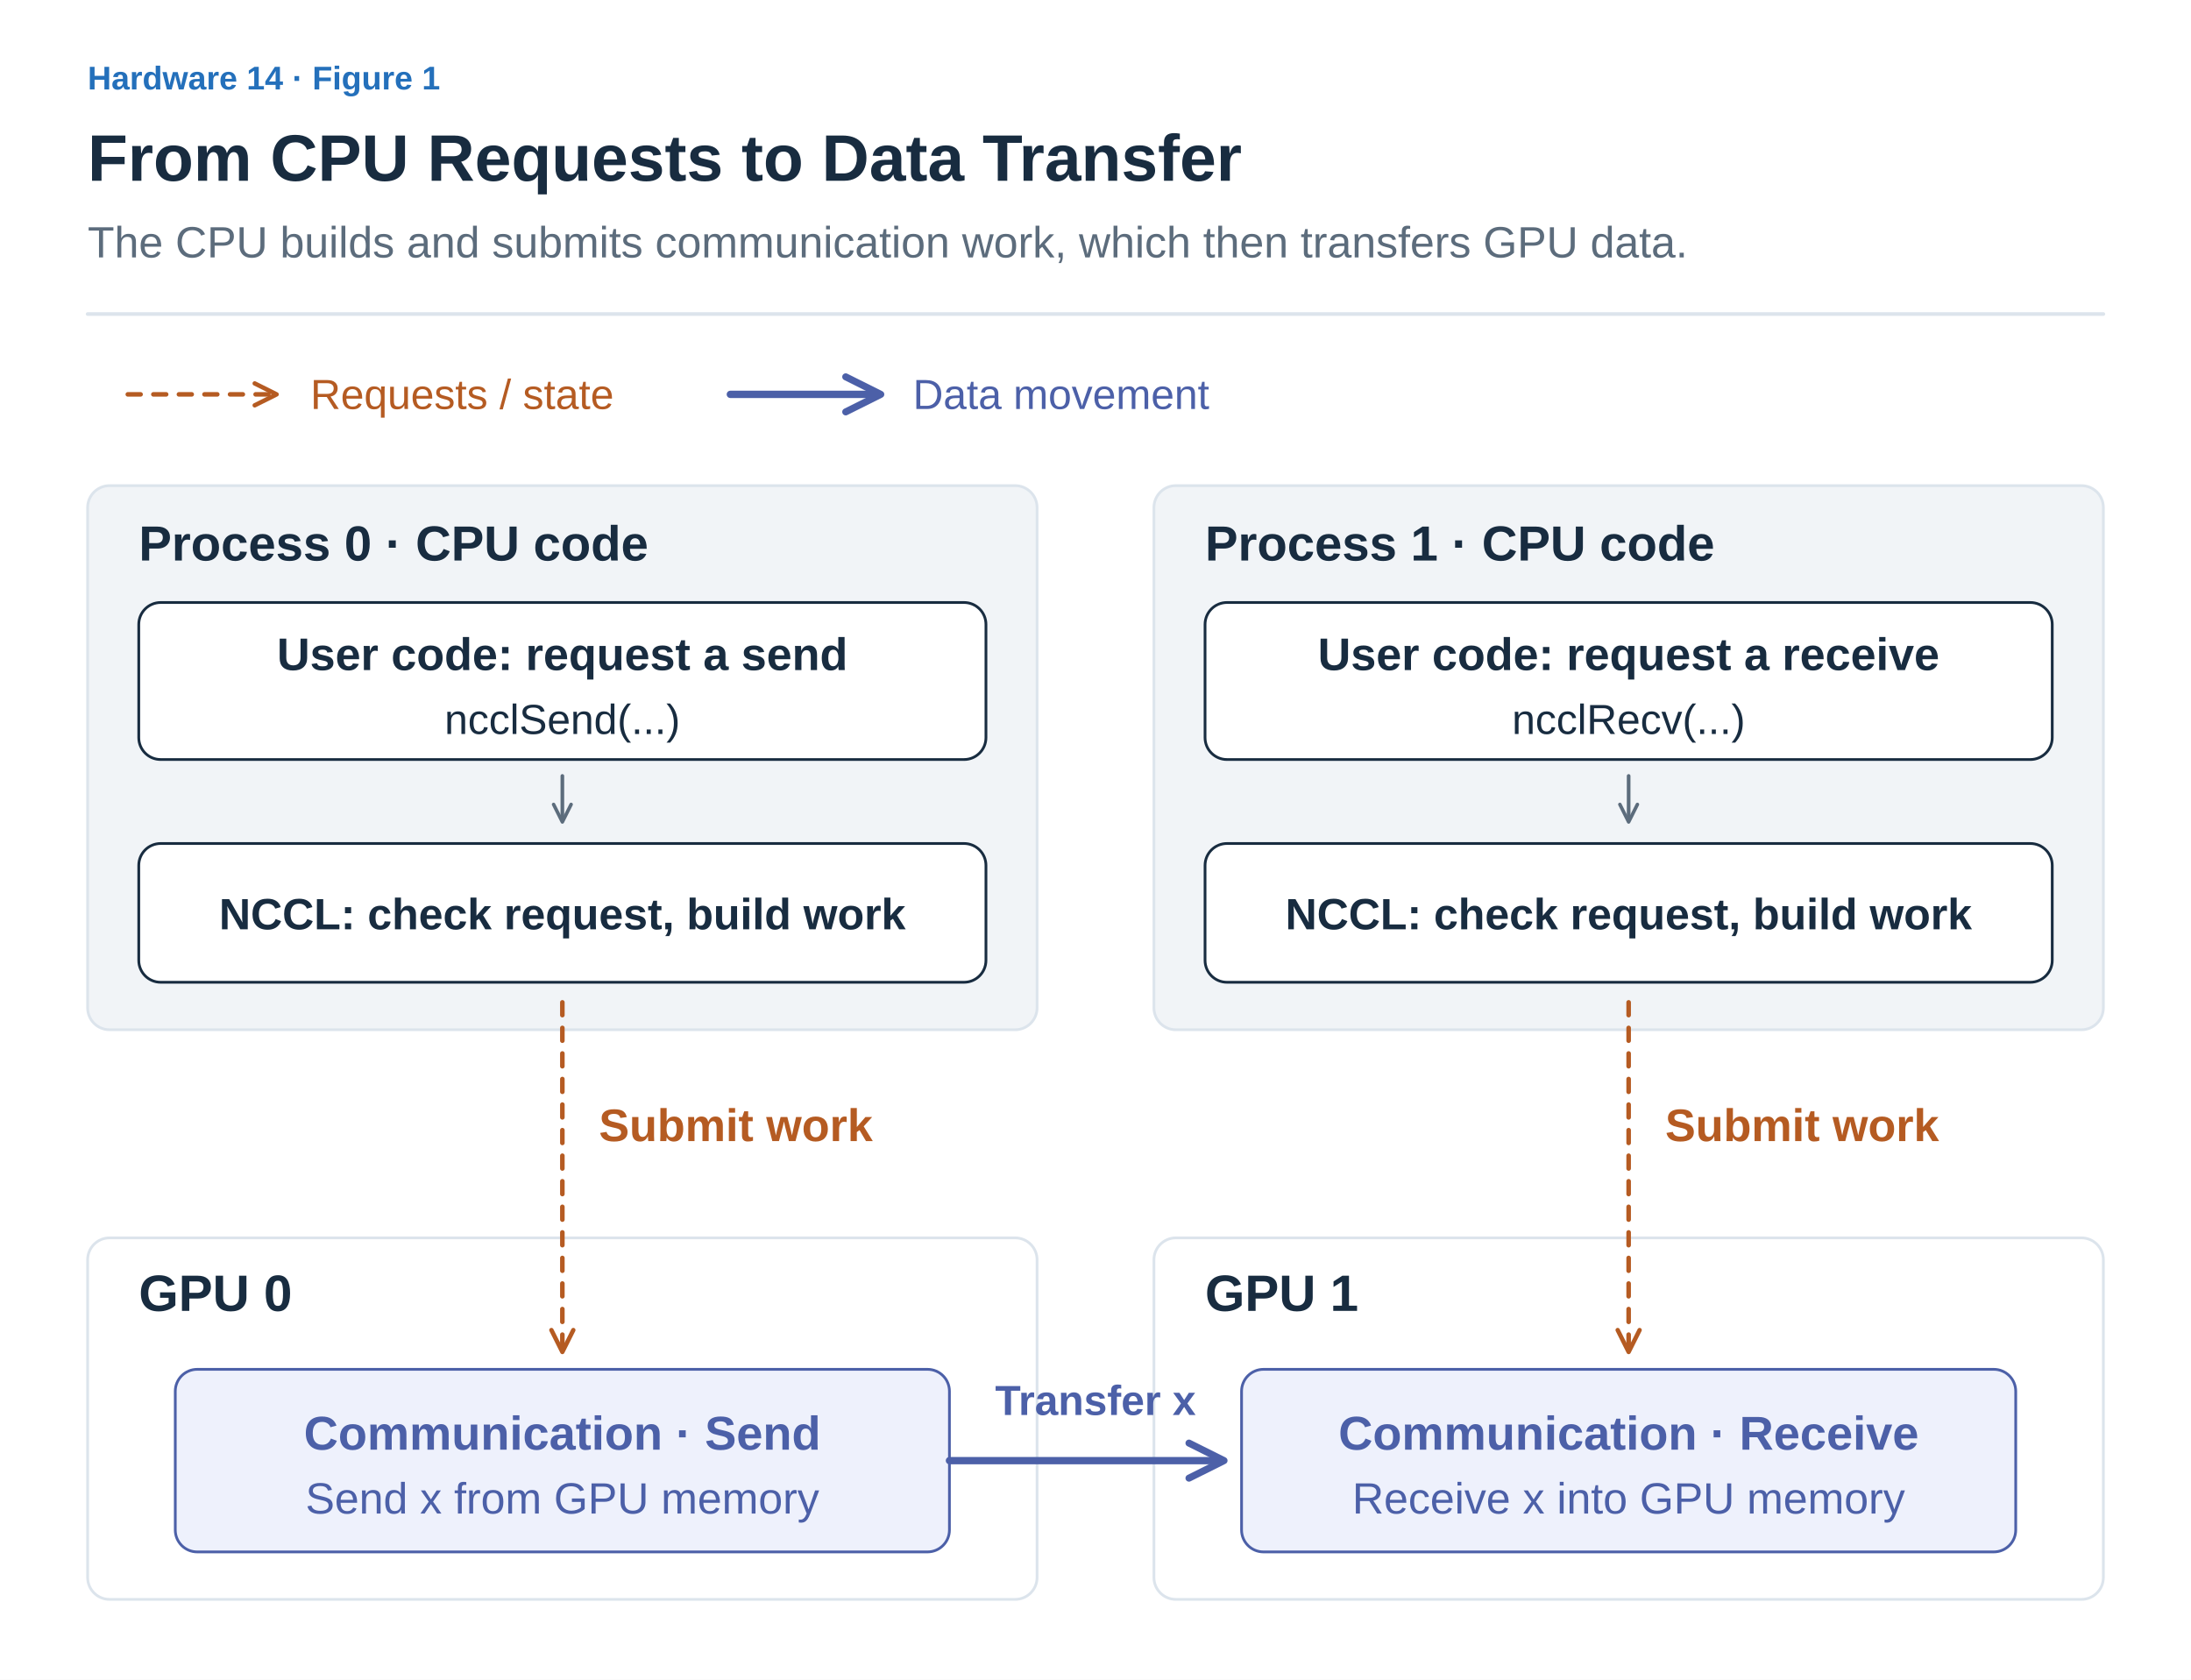
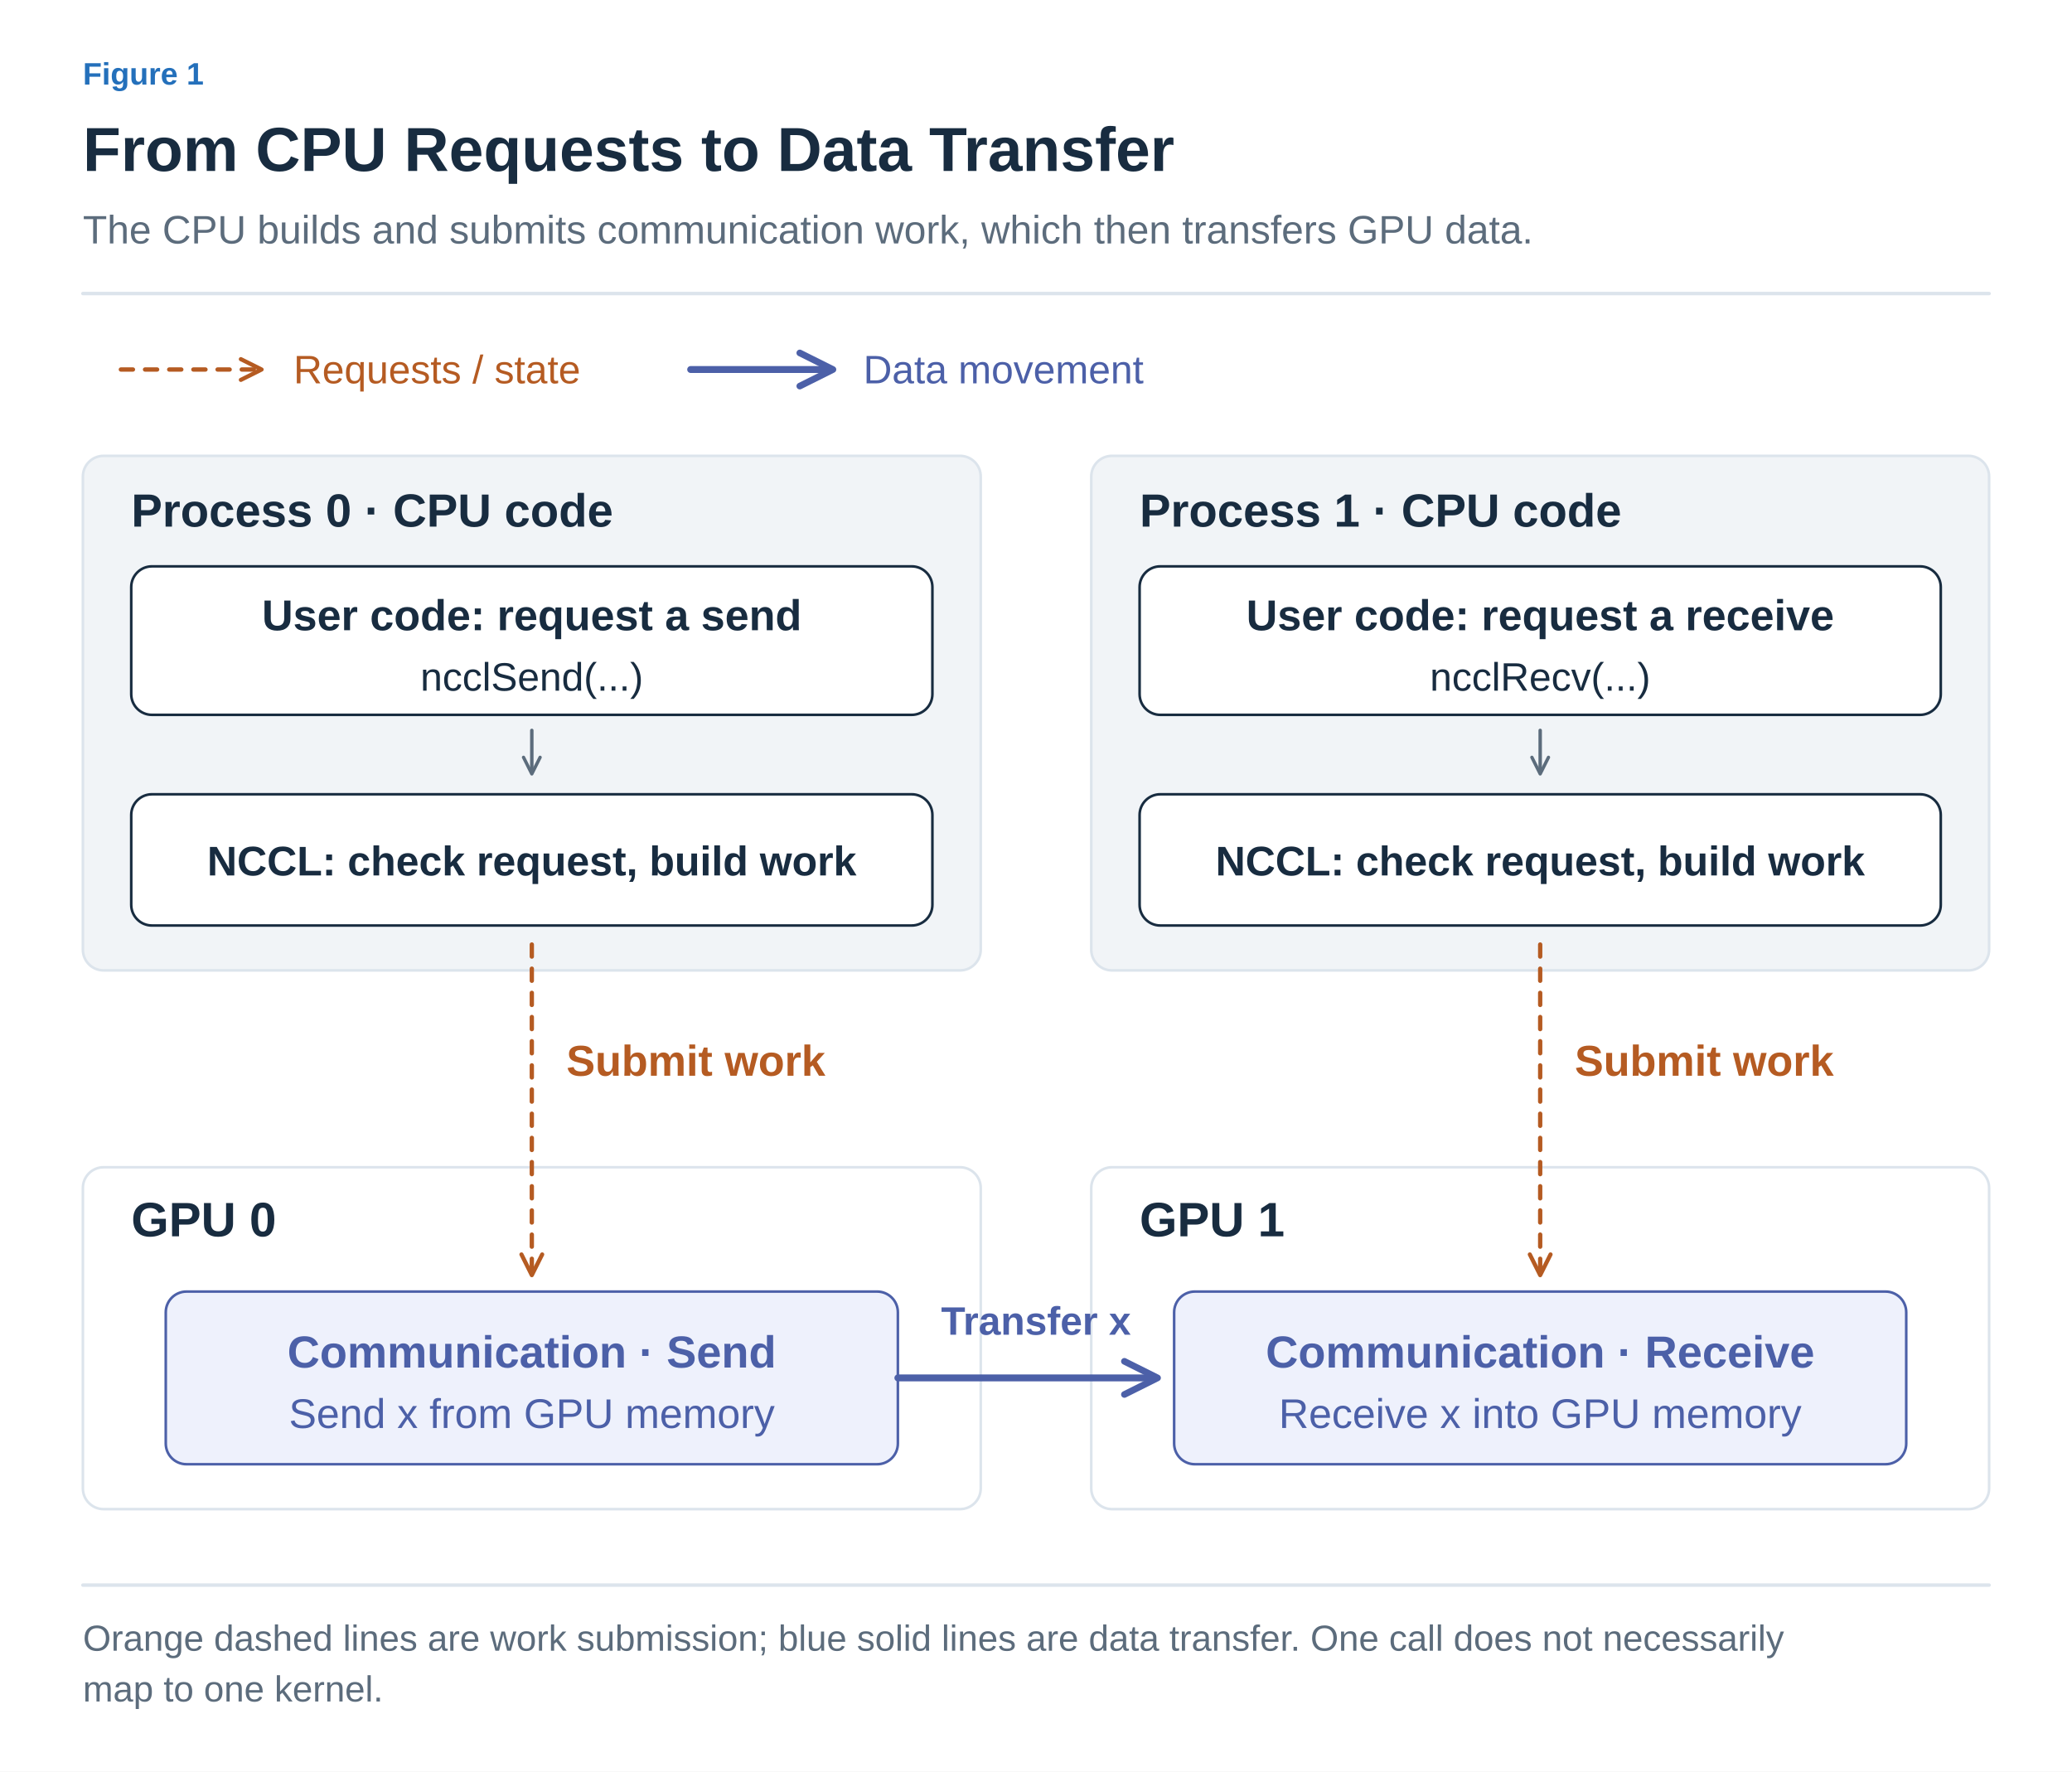
- <svg xmlns="http://www.w3.org/2000/svg" width="1200" height="920" viewBox="0 0 1200 920" role="img" aria-labelledby="title desc">
+ <svg xmlns="http://www.w3.org/2000/svg" width="1200" height="1026" viewBox="0 0 1200 1026" role="img" aria-labelledby="title desc">
  <defs>
-     <marker id="muted" viewBox="0 0 10 10" refX="8" refY="5" markerWidth="6" markerHeight="6" orient="auto">
+     <marker id="arrow-ink" viewBox="0 0 10 10" refX="8" refY="5" markerWidth="6" markerHeight="6" orient="auto">
+       <path d="M1 1 L9 5 L1 9" fill="none" stroke="#182C40" stroke-width="1.6" />
+     </marker>
+     <marker id="arrow-muted" viewBox="0 0 10 10" refX="8" refY="5" markerWidth="6" markerHeight="6" orient="auto">
      <path d="M1 1 L9 5 L1 9" fill="none" stroke="#5C6C7C" stroke-width="1.6" />
    </marker>
-     <marker id="blue" viewBox="0 0 10 10" refX="8" refY="5" markerWidth="6" markerHeight="6" orient="auto">
+     <marker id="arrow-line" viewBox="0 0 10 10" refX="8" refY="5" markerWidth="6" markerHeight="6" orient="auto">
+       <path d="M1 1 L9 5 L1 9" fill="none" stroke="#DCE4EC" stroke-width="1.6" />
+     </marker>
+     <marker id="arrow-paper" viewBox="0 0 10 10" refX="8" refY="5" markerWidth="6" markerHeight="6" orient="auto">
+       <path d="M1 1 L9 5 L1 9" fill="none" stroke="#FFFFFF" stroke-width="1.6" />
+     </marker>
+     <marker id="arrow-blue" viewBox="0 0 10 10" refX="8" refY="5" markerWidth="6" markerHeight="6" orient="auto">
      <path d="M1 1 L9 5 L1 9" fill="none" stroke="#2470BB" stroke-width="1.6" />
    </marker>
-     <marker id="orange" viewBox="0 0 10 10" refX="8" refY="5" markerWidth="6" markerHeight="6" orient="auto">
+     <marker id="arrow-teal" viewBox="0 0 10 10" refX="8" refY="5" markerWidth="6" markerHeight="6" orient="auto">
+       <path d="M1 1 L9 5 L1 9" fill="none" stroke="#287D78" stroke-width="1.6" />
+     </marker>
+     <marker id="arrow-orange" viewBox="0 0 10 10" refX="8" refY="5" markerWidth="6" markerHeight="6" orient="auto">
      <path d="M1 1 L9 5 L1 9" fill="none" stroke="#B55B22" stroke-width="1.6" />
    </marker>
-     <marker id="teal" viewBox="0 0 10 10" refX="8" refY="5" markerWidth="6" markerHeight="6" orient="auto">
-       <path d="M1 1 L9 5 L1 9" fill="none" stroke="#287D78" stroke-width="1.6" />
-     </marker>
-     <marker id="purple" viewBox="0 0 10 10" refX="8" refY="5" markerWidth="6" markerHeight="6" orient="auto">
+     <marker id="arrow-purple" viewBox="0 0 10 10" refX="8" refY="5" markerWidth="6" markerHeight="6" orient="auto">
      <path d="M1 1 L9 5 L1 9" fill="none" stroke="#7954A3" stroke-width="1.6" />
    </marker>
-     <marker id="comm" viewBox="0 0 10 10" refX="8" refY="5" markerWidth="6" markerHeight="6" orient="auto">
+     <marker id="arrow-gray" viewBox="0 0 10 10" refX="8" refY="5" markerWidth="6" markerHeight="6" orient="auto">
+       <path d="M1 1 L9 5 L1 9" fill="none" stroke="#657789" stroke-width="1.6" />
+     </marker>
+     <marker id="arrow-red" viewBox="0 0 10 10" refX="8" refY="5" markerWidth="6" markerHeight="6" orient="auto">
+       <path d="M1 1 L9 5 L1 9" fill="none" stroke="#B34242" stroke-width="1.6" />
+     </marker>
+     <marker id="arrow-indigo" viewBox="0 0 10 10" refX="8" refY="5" markerWidth="6" markerHeight="6" orient="auto">
      <path d="M1 1 L9 5 L1 9" fill="none" stroke="#4C60A8" stroke-width="1.6" />
+     </marker>
+     <marker id="arrow-slate" viewBox="0 0 10 10" refX="8" refY="5" markerWidth="6" markerHeight="6" orient="auto">
+       <path d="M1 1 L9 5 L1 9" fill="none" stroke="#8191A0" stroke-width="1.6" />
+     </marker>
+     <marker id="arrow-surface" viewBox="0 0 10 10" refX="8" refY="5" markerWidth="6" markerHeight="6" orient="auto">
+       <path d="M1 1 L9 5 L1 9" fill="none" stroke="#F8FAFC" stroke-width="1.6" />
    </marker>
  </defs>
  <style>text{font-family:Arial,"Apple SD Gothic Neo","Noto Sans KR",sans-serif}text[font-family]{font-family:Menlo,Consolas,monospace}path{stroke-linecap:round;stroke-linejoin:round}</style>
-   <rect width="1200" height="920" fill="white" />
-   <text x="48" y="49" fill="#2470BB" font-size="18" font-weight="600" text-anchor="start">Hardware 14 · Figure 1</text>
-   <text x="48" y="99" fill="#182C40" font-size="36" font-weight="700" text-anchor="start">From CPU Requests to Data Transfer</text>
-   <text x="48" y="141" fill="#5C6C7C" font-size="24" font-weight="400" text-anchor="start">The CPU builds and submits communication work, which then transfers GPU data.</text>
-   <path d="M48,172 H1152" fill="none" stroke="#DCE4EC" stroke-width="2" />
-   <path d="M70,216 H150" fill="none" stroke="#B55B22" stroke-width="2.5" marker-end="url(#orange)" stroke-dasharray="7 7" />
-   <text x="170" y="224" fill="#B55B22" font-size="23" font-weight="400" text-anchor="start">Requests / state</text>
-   <path d="M400,216 H480" fill="none" stroke="#4C60A8" stroke-width="4" marker-end="url(#comm)" />
-   <text x="500" y="224" fill="#4C60A8" font-size="23" font-weight="400" text-anchor="start">Data movement</text>
-   <rect x="48" y="266" width="520" height="298" rx="12" fill="#F1F4F7" stroke="#DCE4EC" stroke-width="1.5" />
-   <text x="76" y="307" fill="#182C40" font-size="27" font-weight="700" text-anchor="start">Process 0 · CPU code</text>
-   <rect x="76" y="330" width="464" height="86" rx="12" fill="#FFFFFF" stroke="#182C40" stroke-width="1.5" />
-   <text x="308.0" y="367.0" fill="#182C40" font-size="25" font-weight="600" text-anchor="middle">User code: request a send</text>
-   <text x="308.0" y="402.0" fill="#182C40" font-size="23" font-weight="400" text-anchor="middle">ncclSend(...)</text>
-   <path d="M308,425 V449" fill="none" stroke="#5C6C7C" stroke-width="2" marker-end="url(#muted)" />
-   <rect x="76" y="462" width="464" height="76" rx="12" fill="#FFFFFF" stroke="#182C40" stroke-width="1.5" />
-   <text x="308.0" y="509.0" fill="#182C40" font-size="24" font-weight="600" text-anchor="middle">NCCL: check request, build work</text>
-   <rect x="48" y="678" width="520" height="198" rx="12" fill="#FFFFFF" stroke="#DCE4EC" stroke-width="1.5" />
-   <text x="76" y="718" fill="#182C40" font-size="28" font-weight="700" text-anchor="start">GPU 0</text>
-   <rect x="96" y="750" width="424" height="100" rx="12" fill="#EEF1FC" stroke="#4C60A8" stroke-width="1.5" />
-   <text x="308.0" y="794.0" fill="#4C60A8" font-size="26" font-weight="600" text-anchor="middle">Communication · Send</text>
-   <text x="308.0" y="829.0" fill="#4C60A8" font-size="24" font-weight="400" text-anchor="middle">Send x from GPU memory</text>
-   <path d="M308,549 V739" fill="none" stroke="#B55B22" stroke-width="2.5" marker-end="url(#orange)" stroke-dasharray="7 7" />
-   <text x="328" y="625" fill="#B55B22" font-size="25" font-weight="600" text-anchor="start">Submit work</text>
-   <rect x="632" y="266" width="520" height="298" rx="12" fill="#F1F4F7" stroke="#DCE4EC" stroke-width="1.5" />
-   <text x="660" y="307" fill="#182C40" font-size="27" font-weight="700" text-anchor="start">Process 1 · CPU code</text>
-   <rect x="660" y="330" width="464" height="86" rx="12" fill="#FFFFFF" stroke="#182C40" stroke-width="1.5" />
-   <text x="892.0" y="367.0" fill="#182C40" font-size="25" font-weight="600" text-anchor="middle">User code: request a receive</text>
-   <text x="892.0" y="402.0" fill="#182C40" font-size="23" font-weight="400" text-anchor="middle">ncclRecv(...)</text>
-   <path d="M892,425 V449" fill="none" stroke="#5C6C7C" stroke-width="2" marker-end="url(#muted)" />
-   <rect x="660" y="462" width="464" height="76" rx="12" fill="#FFFFFF" stroke="#182C40" stroke-width="1.5" />
-   <text x="892.0" y="509.0" fill="#182C40" font-size="24" font-weight="600" text-anchor="middle">NCCL: check request, build work</text>
-   <rect x="632" y="678" width="520" height="198" rx="12" fill="#FFFFFF" stroke="#DCE4EC" stroke-width="1.5" />
-   <text x="660" y="718" fill="#182C40" font-size="28" font-weight="700" text-anchor="start">GPU 1</text>
-   <rect x="680" y="750" width="424" height="100" rx="12" fill="#EEF1FC" stroke="#4C60A8" stroke-width="1.5" />
-   <text x="892.0" y="794.0" fill="#4C60A8" font-size="26" font-weight="600" text-anchor="middle">Communication · Receive</text>
-   <text x="892.0" y="829.0" fill="#4C60A8" font-size="24" font-weight="400" text-anchor="middle">Receive x into GPU memory</text>
-   <path d="M892,549 V739" fill="none" stroke="#B55B22" stroke-width="2.5" marker-end="url(#orange)" stroke-dasharray="7 7" />
-   <text x="912" y="625" fill="#B55B22" font-size="25" font-weight="600" text-anchor="start">Submit work</text>
-   <path d="M520,800 H668" fill="none" stroke="#4C60A8" stroke-width="4" marker-end="url(#comm)" />
-   <text x="600" y="775" fill="#4C60A8" font-size="23" font-weight="600" text-anchor="middle">Transfer x</text>
+   <rect width="100%" height="100%" fill="white" />
+   <text x="48" y="49" fill="#2470BB" font-size="18" font-weight="600" text-anchor="start" data-max-width="1104">Figure 1</text>
+   <text x="48" y="99" fill="#182C40" font-size="36" font-weight="700" text-anchor="start" data-max-width="1104">From CPU Requests to Data Transfer</text>
+   <text x="48" y="141" fill="#5C6C7C" font-size="23" font-weight="400" text-anchor="start" data-max-width="1104">The CPU builds and submits communication work, which then transfers GPU data.</text>
+   <path d="M48,170 H1152" stroke="#DCE4EC" stroke-width="2" />
+   <g transform="translate(48 206) scale(1)" data-panel="1">
+     <g transform="translate(-48 -208)">
+       <path d="M70,216 H150" fill="none" stroke="#B55B22" stroke-width="2.5" marker-end="url(#arrow-orange)" stroke-dasharray="7 7" />
+       <text x="170" y="224" fill="#B55B22" font-size="23" font-weight="400" text-anchor="start">Requests / state</text>
+       <path d="M400,216 H480" fill="none" stroke="#4C60A8" stroke-width="4" marker-end="url(#arrow-indigo)" />
+       <text x="500" y="224" fill="#4C60A8" font-size="23" font-weight="400" text-anchor="start">Data movement</text>
+       <rect x="48" y="266" width="520" height="298" rx="12" fill="#F1F4F7" stroke="#DCE4EC" stroke-width="1.5" />
+       <text x="76" y="307" fill="#182C40" font-size="27" font-weight="700" text-anchor="start">Process 0 · CPU code</text>
+       <rect x="76" y="330" width="464" height="86" rx="12" fill="#FFFFFF" stroke="#182C40" stroke-width="1.5" />
+       <text x="308" y="367" fill="#182C40" font-size="25" font-weight="600" text-anchor="middle">User code: request a send</text>
+       <text x="308" y="402" fill="#182C40" font-size="23" font-weight="400" text-anchor="middle">ncclSend(...)</text>
+       <path d="M308,425 V449" fill="none" stroke="#5C6C7C" stroke-width="2" marker-end="url(#arrow-muted)" />
+       <rect x="76" y="462" width="464" height="76" rx="12" fill="#FFFFFF" stroke="#182C40" stroke-width="1.5" />
+       <text x="308" y="509" fill="#182C40" font-size="24" font-weight="600" text-anchor="middle">NCCL: check request, build work</text>
+       <rect x="48" y="678" width="520" height="198" rx="12" fill="#FFFFFF" stroke="#DCE4EC" stroke-width="1.5" />
+       <text x="76" y="718" fill="#182C40" font-size="28" font-weight="700" text-anchor="start">GPU 0</text>
+       <rect x="96" y="750" width="424" height="100" rx="12" fill="#EEF1FC" stroke="#4C60A8" stroke-width="1.5" />
+       <text x="308" y="794" fill="#4C60A8" font-size="26" font-weight="600" text-anchor="middle">Communication · Send</text>
+       <text x="308" y="829" fill="#4C60A8" font-size="24" font-weight="400" text-anchor="middle">Send x from GPU memory</text>
+       <path d="M308,549 V739" fill="none" stroke="#B55B22" stroke-width="2.5" marker-end="url(#arrow-orange)" stroke-dasharray="7 7" />
+       <text x="328" y="625" fill="#B55B22" font-size="25" font-weight="600" text-anchor="start">Submit work</text>
+       <rect x="632" y="266" width="520" height="298" rx="12" fill="#F1F4F7" stroke="#DCE4EC" stroke-width="1.5" />
+       <text x="660" y="307" fill="#182C40" font-size="27" font-weight="700" text-anchor="start">Process 1 · CPU code</text>
+       <rect x="660" y="330" width="464" height="86" rx="12" fill="#FFFFFF" stroke="#182C40" stroke-width="1.5" />
+       <text x="892" y="367" fill="#182C40" font-size="25" font-weight="600" text-anchor="middle">User code: request a receive</text>
+       <text x="892" y="402" fill="#182C40" font-size="23" font-weight="400" text-anchor="middle">ncclRecv(...)</text>
+       <path d="M892,425 V449" fill="none" stroke="#5C6C7C" stroke-width="2" marker-end="url(#arrow-muted)" />
+       <rect x="660" y="462" width="464" height="76" rx="12" fill="#FFFFFF" stroke="#182C40" stroke-width="1.5" />
+       <text x="892" y="509" fill="#182C40" font-size="24" font-weight="600" text-anchor="middle">NCCL: check request, build work</text>
+       <rect x="632" y="678" width="520" height="198" rx="12" fill="#FFFFFF" stroke="#DCE4EC" stroke-width="1.5" />
+       <text x="660" y="718" fill="#182C40" font-size="28" font-weight="700" text-anchor="start">GPU 1</text>
+       <rect x="680" y="750" width="424" height="100" rx="12" fill="#EEF1FC" stroke="#4C60A8" stroke-width="1.5" />
+       <text x="892" y="794" fill="#4C60A8" font-size="26" font-weight="600" text-anchor="middle">Communication · Receive</text>
+       <text x="892" y="829" fill="#4C60A8" font-size="24" font-weight="400" text-anchor="middle">Receive x into GPU memory</text>
+       <path d="M892,549 V739" fill="none" stroke="#B55B22" stroke-width="2.5" marker-end="url(#arrow-orange)" stroke-dasharray="7 7" />
+       <text x="912" y="625" fill="#B55B22" font-size="25" font-weight="600" text-anchor="start">Submit work</text>
+       <path d="M520,800 H668" fill="none" stroke="#4C60A8" stroke-width="4" marker-end="url(#arrow-indigo)" />
+       <text x="600" y="775" fill="#4C60A8" font-size="23" font-weight="600" text-anchor="middle">Transfer x</text>
+     </g>
+   </g>
+   <path d="M48,918 H1152" stroke="#DCE4EC" stroke-width="2" />
+   <text x="48" y="956" fill="#5C6C7C" font-size="21" font-weight="400" text-anchor="start" data-max-width="1104">Orange dashed lines are work submission; blue solid lines are data transfer. One call does not necessarily</text>
+   <text x="48" y="985.4" fill="#5C6C7C" font-size="21" font-weight="400" text-anchor="start" data-max-width="1104">map to one kernel.</text>
</svg>
